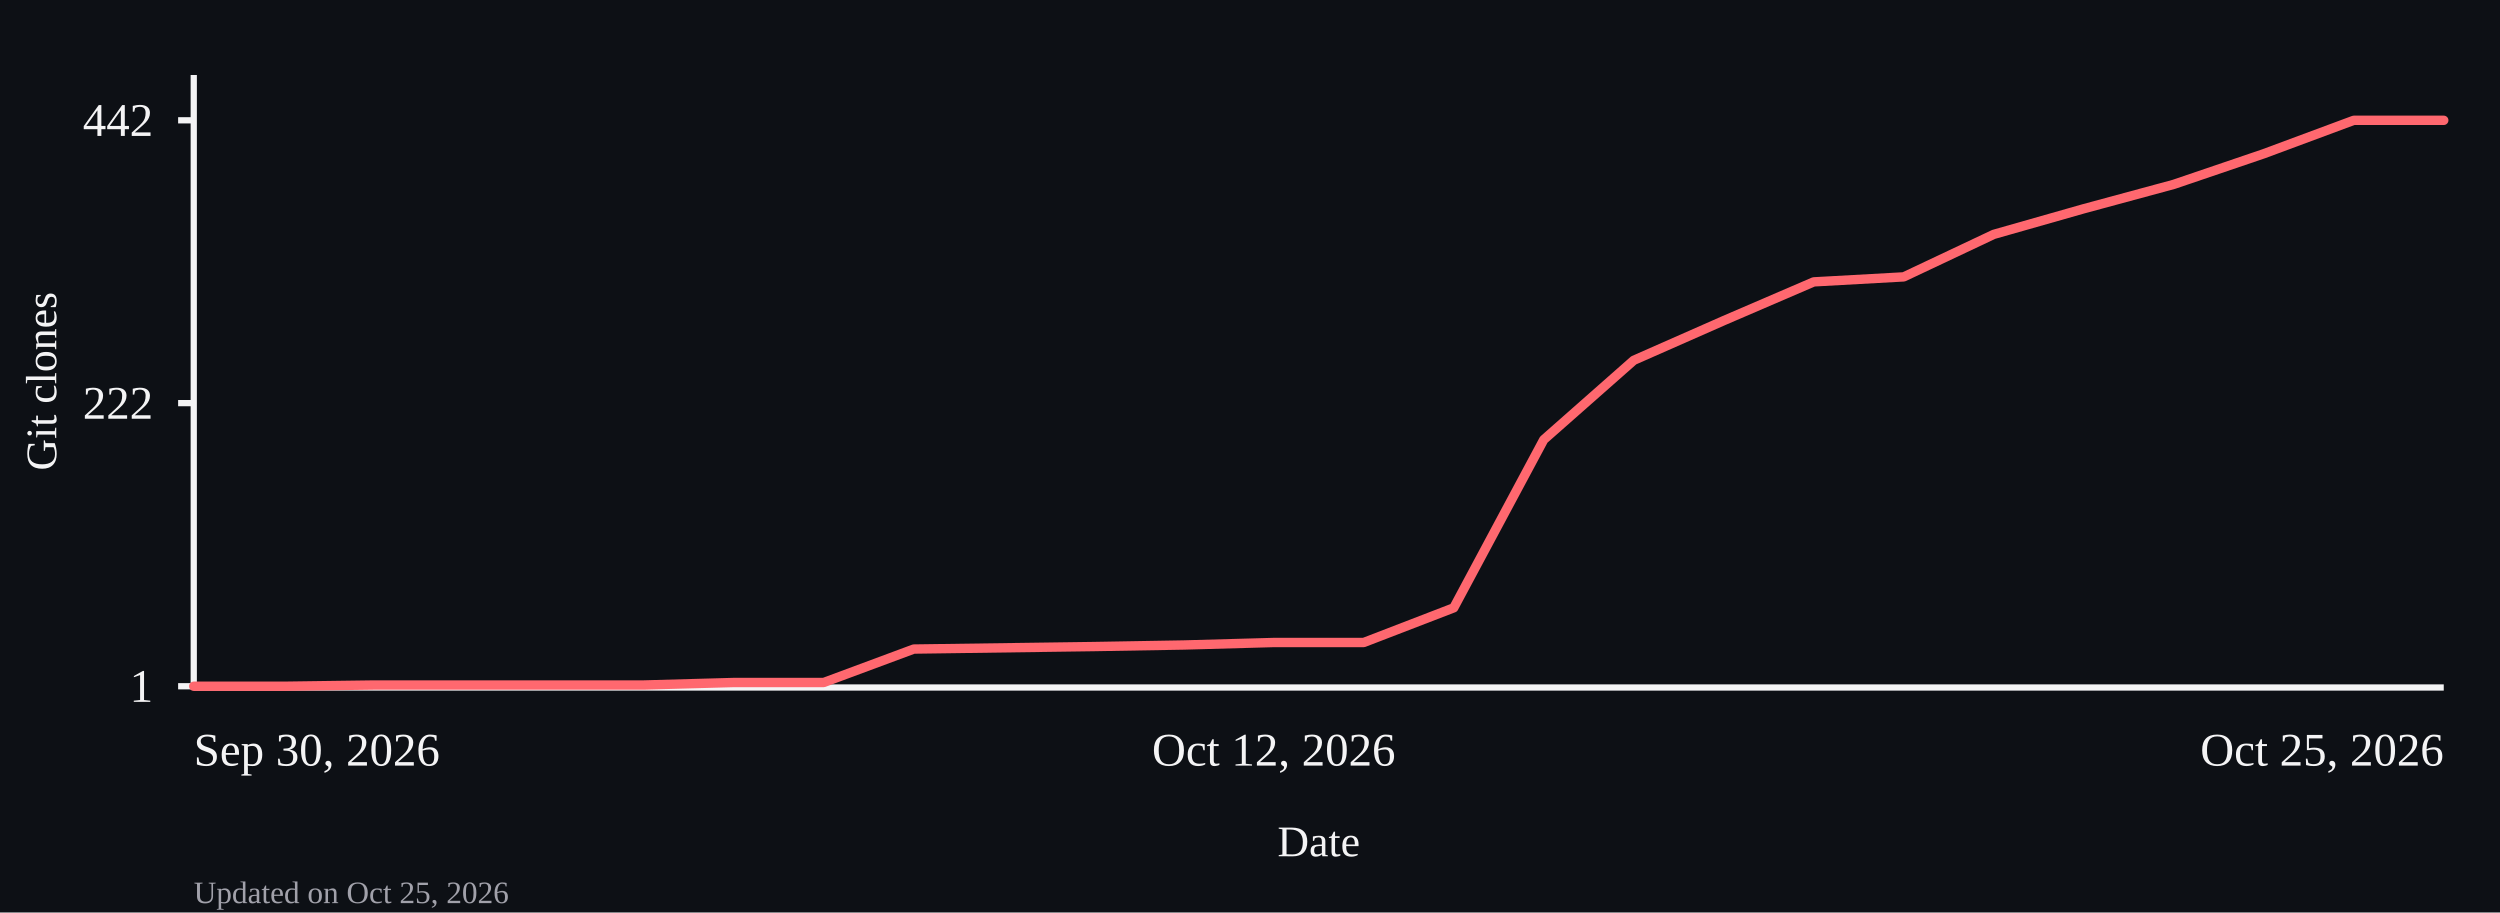
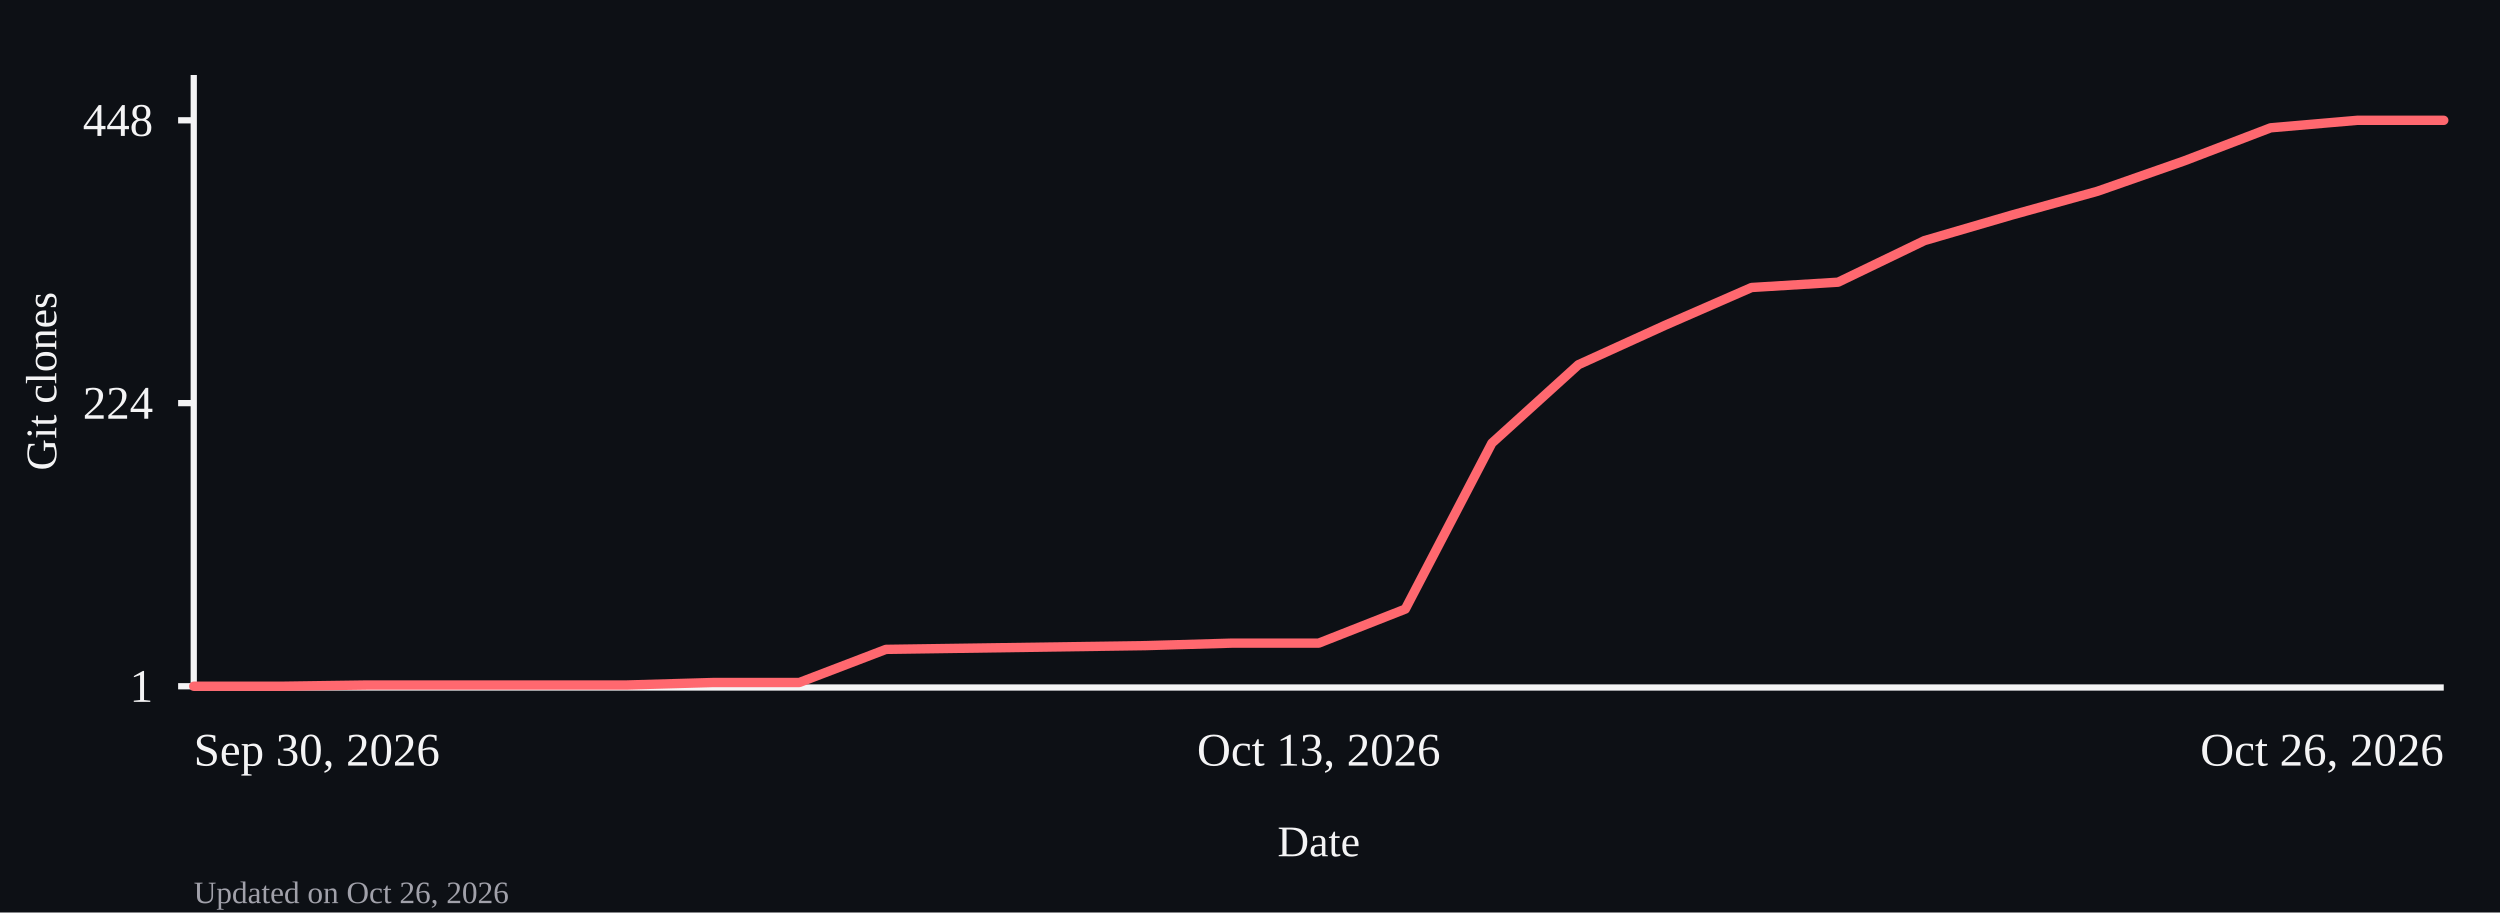
<svg xmlns="http://www.w3.org/2000/svg" width="800" height="292" viewBox="0 0 800 292" role="img" aria-labelledby="title desc">
  <rect width="800" height="292" fill="#0d1015" />
  <line x1="57" y1="38.5" x2="62" y2="38.5" stroke="#f4f4f5" stroke-width="2" />
-   <text x="49" y="43.5" text-anchor="end" fill="#f4f4f5" font-size="15">442</text>
+   <text x="49" y="43.5" text-anchor="end" fill="#f4f4f5" font-size="15">448</text>
  <line x1="57" y1="129.0" x2="62" y2="129.0" stroke="#f4f4f5" stroke-width="2" />
-   <text x="49" y="134.0" text-anchor="end" fill="#f4f4f5" font-size="15">222</text>
+   <text x="49" y="134.0" text-anchor="end" fill="#f4f4f5" font-size="15">224</text>
  <line x1="57" y1="219.6" x2="62" y2="219.6" stroke="#f4f4f5" stroke-width="2" />
  <text x="49" y="224.6" text-anchor="end" fill="#f4f4f5" font-size="15">1</text>
  <line x1="62" y1="24" x2="62" y2="220" stroke="#f4f4f5" stroke-width="2" />
  <line x1="62" y1="220" x2="782" y2="220" stroke="#f4f4f5" stroke-width="2" />
-   <path d="M62.0 219.6 L90.8 219.6 L119.6 219.2 L148.4 219.2 L177.2 219.2 L206.0 219.2 L234.8 218.4 L263.6 218.4 L292.4 207.7 L321.2 207.3 L350.0 206.9 L378.8 206.4 L407.6 205.6 L436.4 205.6 L465.2 194.5 L494.0 140.7 L522.8 115.3 L551.6 102.6 L580.4 90.2 L609.2 88.6 L638.0 75.0 L666.8 66.8 L695.6 59.0 L724.4 49.2 L753.2 38.5 L782.0 38.5" fill="none" stroke="#ff686f" stroke-width="3" stroke-linecap="round" stroke-linejoin="round" />
+   <path d="M62.0 219.6 L89.7 219.6 L117.4 219.2 L145.1 219.2 L172.8 219.2 L200.5 219.2 L228.2 218.4 L255.8 218.4 L283.5 207.8 L311.2 207.4 L338.9 207.0 L366.6 206.6 L394.3 205.8 L422.0 205.8 L449.7 194.9 L477.4 141.8 L505.1 116.7 L532.8 104.1 L560.5 92.0 L588.2 90.3 L615.8 77.0 L643.5 68.9 L671.2 61.2 L698.9 51.5 L726.6 40.9 L754.3 38.5 L782.0 38.5" fill="none" stroke="#ff686f" stroke-width="3" stroke-linecap="round" stroke-linejoin="round" />
  <text x="62.0" y="245" text-anchor="start" fill="#f4f4f5" font-size="15">Sep 30, 2026</text>
-   <text x="407.6" y="245" text-anchor="middle" fill="#f4f4f5" font-size="15">Oct 12, 2026</text>
-   <text x="782.0" y="245" text-anchor="end" fill="#f4f4f5" font-size="15">Oct 25, 2026</text>
+   <text x="422.0" y="245" text-anchor="middle" fill="#f4f4f5" font-size="15">Oct 13, 2026</text>
+   <text x="782.0" y="245" text-anchor="end" fill="#f4f4f5" font-size="15">Oct 26, 2026</text>
  <text x="422.0" y="274" text-anchor="middle" fill="#f4f4f5" font-size="14">Date</text>
  <text x="18" y="122.0" transform="rotate(-90 18 122.0)" text-anchor="middle" fill="#f4f4f5" font-size="14">Git clones</text>
-   <text x="62" y="289" fill="#a1a1aa" font-size="10">Updated on Oct 25, 2026</text>
+   <text x="62" y="289" fill="#a1a1aa" font-size="10">Updated on Oct 26, 2026</text>
</svg>
